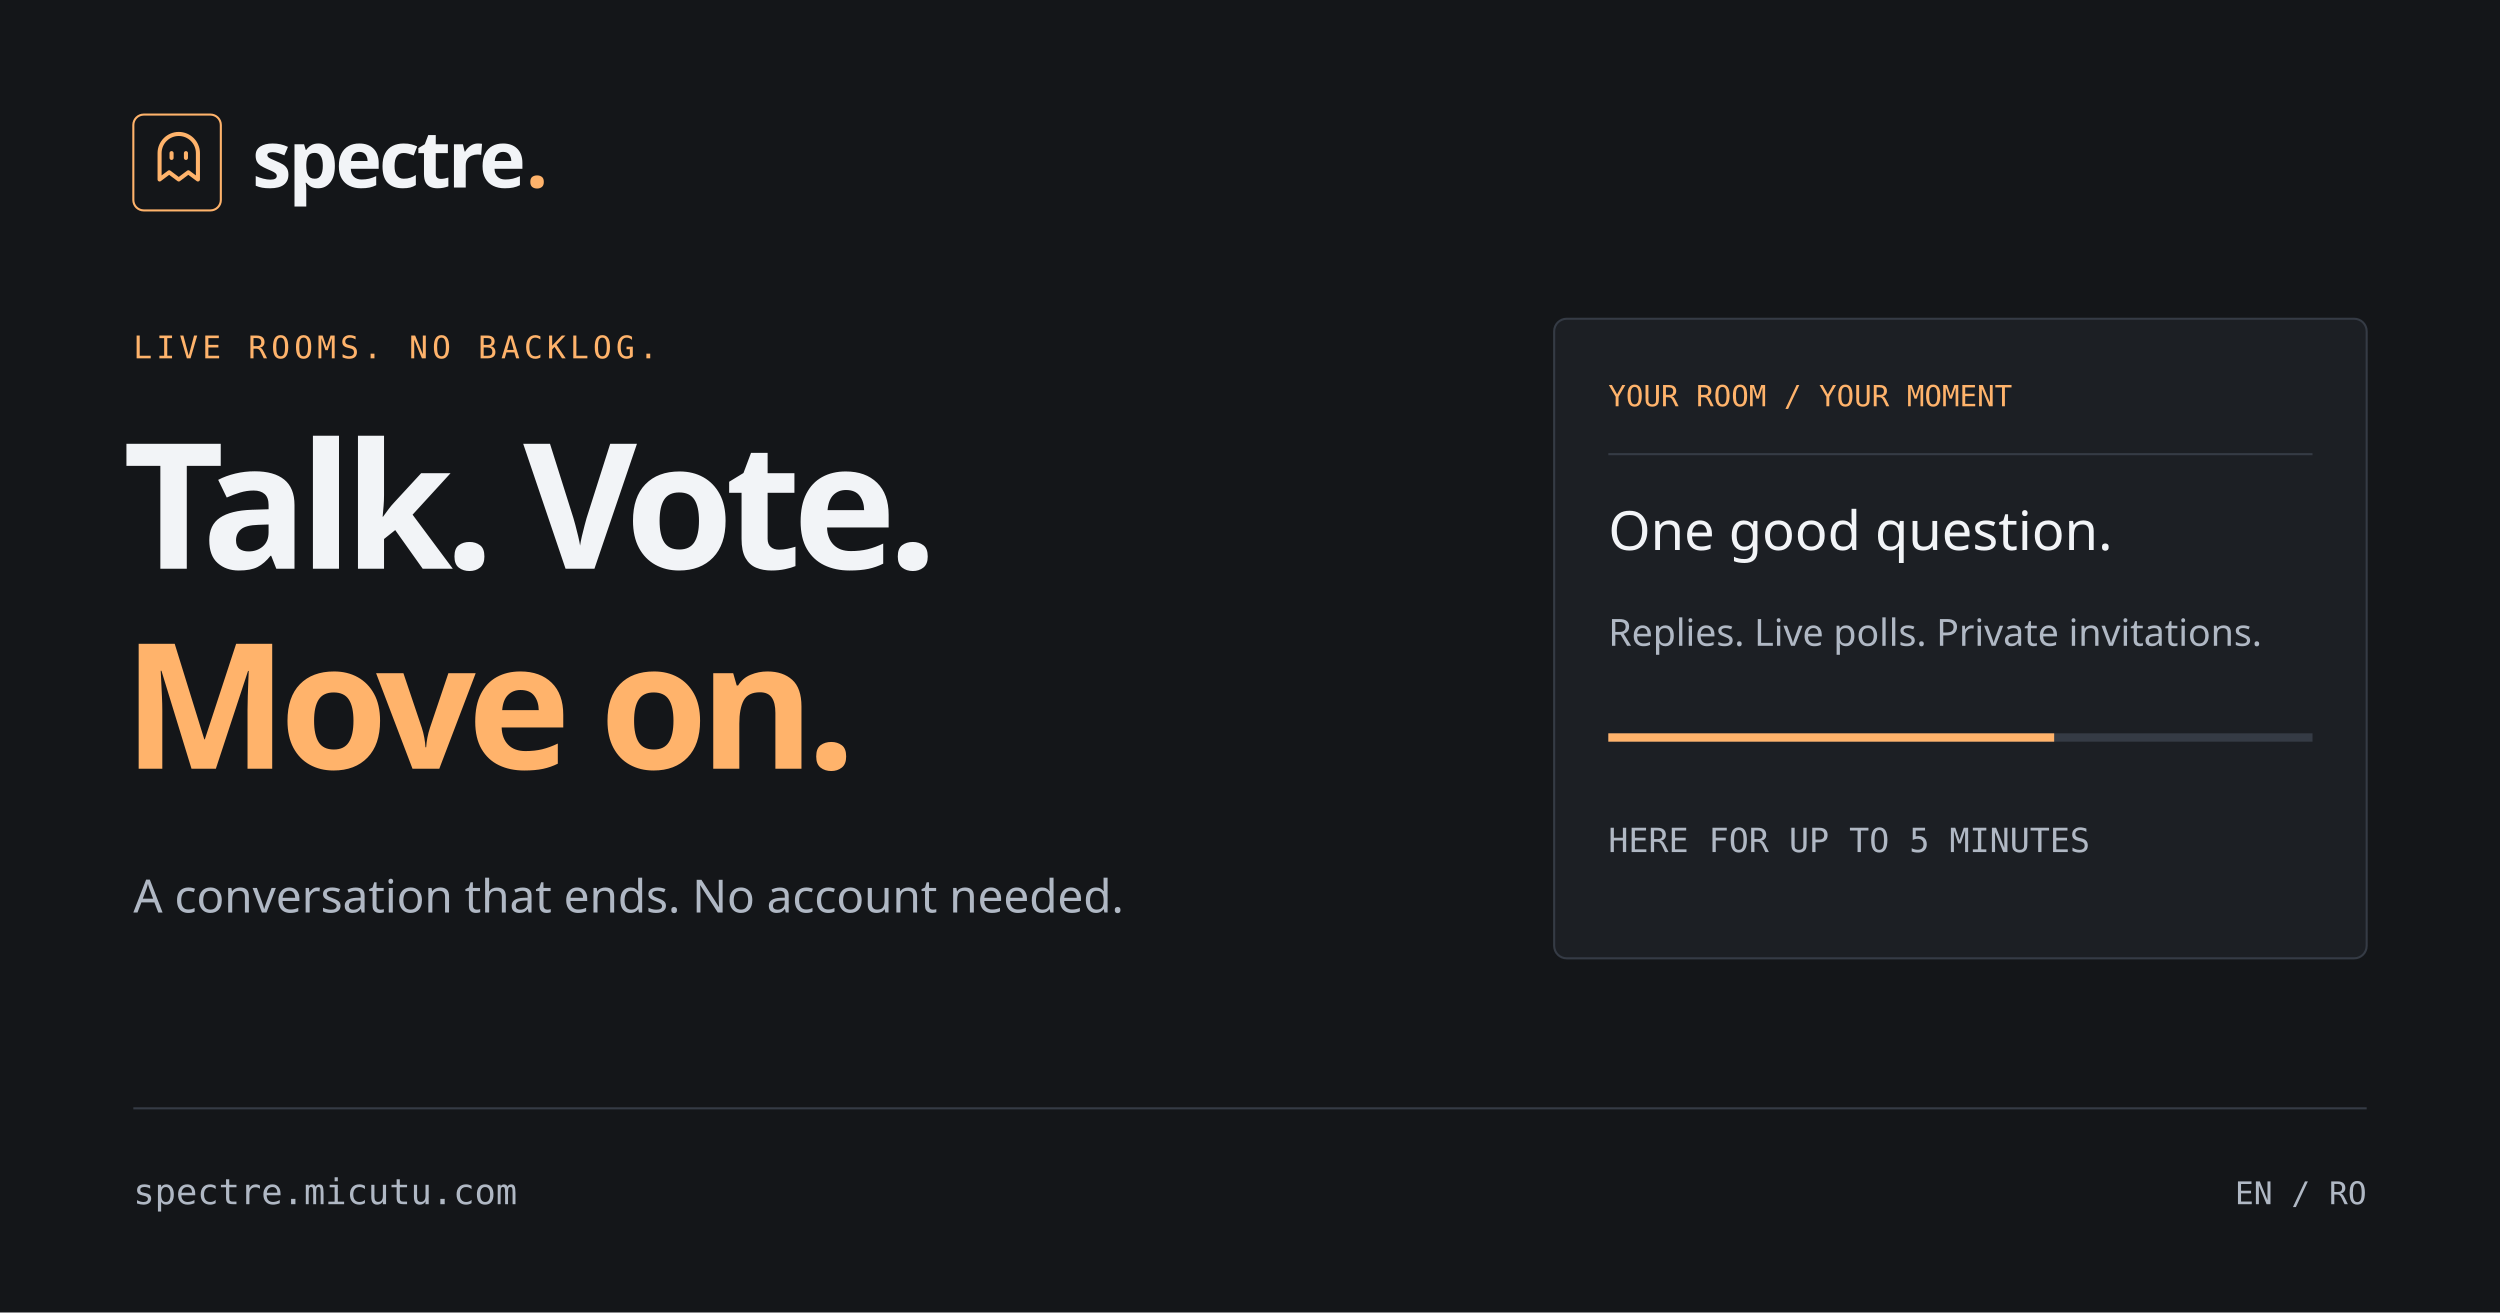
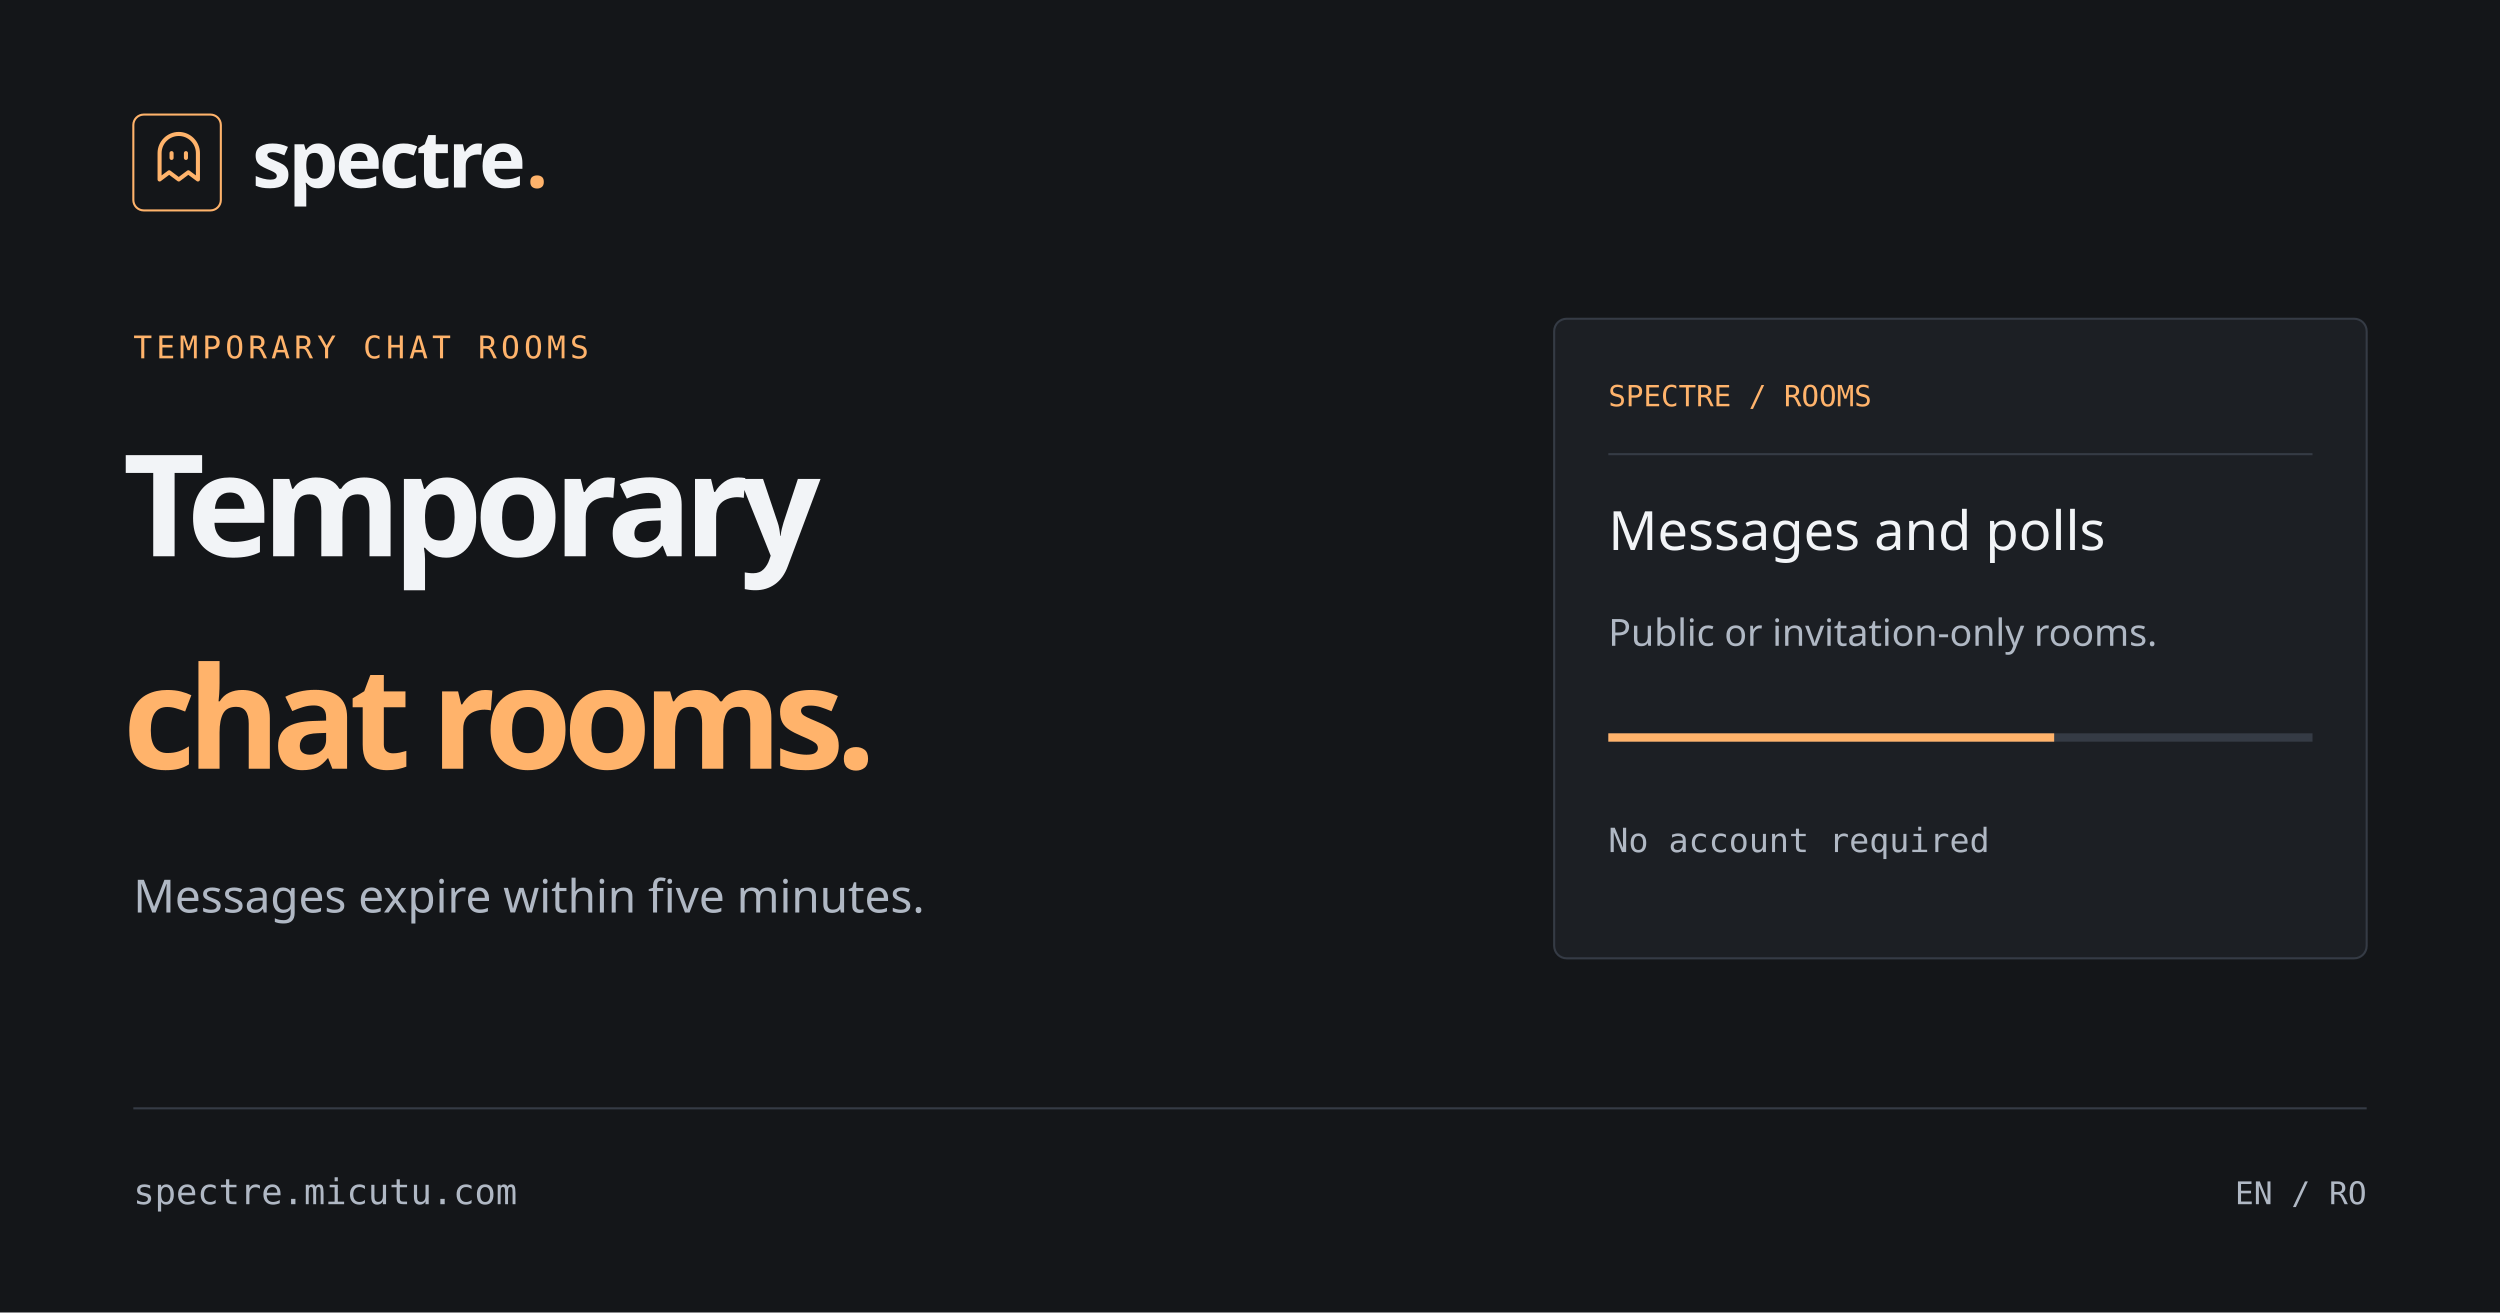
<svg xmlns="http://www.w3.org/2000/svg" width="1200" height="630" viewBox="0 0 1200 630">
  <rect width="1200" height="630" fill="#141619" />
  <path d="M64 532h1072" stroke="#353b45" />
  <rect x="64" y="55" width="42" height="46" rx="5" fill="none" stroke="#ffb36b" />
  <g transform="translate(72 62) scale(1.15)" fill="none" stroke="#ffb36b" stroke-width="1.7" stroke-linecap="round" stroke-linejoin="round">
    <path d="M4 21V10a8 8 0 0 1 16 0v11l-4-3-4 3-4-3-4 3Z" />
    <path d="M9 10v2m6-2v2" />
  </g>
  <text x="121" y="90" fill="#f2f4f7" font-family="sans-serif" font-size="38" font-weight="700" letter-spacing="-1.5">spectre<tspan fill="#ffb36b">.</tspan>
  </text>
-   <text x="64" y="172" fill="#ffb36b" font-family="monospace" font-size="15" letter-spacing="2">LIVE ROOMS. NO BACKLOG.</text>
-   <text x="59" y="273" fill="#f2f4f7" font-family="sans-serif" font-size="84" font-weight="650" letter-spacing="-4">Talk. Vote.</text>
-   <text x="59" y="369" fill="#ffb36b" font-family="sans-serif" font-size="84" font-weight="650" letter-spacing="-4">Move on.</text>
-   <text x="64" y="438" fill="#b0b8c4" font-family="sans-serif" font-size="22">A conversation that ends. No account needed.</text>
+   <text x="64" y="172" fill="#ffb36b" font-family="monospace" font-size="15" letter-spacing="2">TEMPORARY CHAT ROOMS</text>
+   <text x="59" y="267" fill="#f2f4f7" font-family="sans-serif" font-size="68" font-weight="650" letter-spacing="-4">Temporary</text>
+   <text x="59" y="369" fill="#ffb36b" font-family="sans-serif" font-size="68" font-weight="650" letter-spacing="-4">chat rooms.</text>
+   <text x="64" y="438" fill="#b0b8c4" font-family="sans-serif" font-size="22">Messages expire within five minutes.</text>
  <rect x="746" y="153" width="390" height="307" rx="6" fill="#1c1f24" stroke="#353b45" />
-   <text x="772" y="195" fill="#ffb36b" font-family="monospace" font-size="14">YOUR ROOM / YOUR MOMENT</text>
+   <text x="772" y="195" fill="#ffb36b" font-family="monospace" font-size="14">SPECTRE / ROOMS</text>
  <path d="M772 218h338" stroke="#353b45" />
-   <text x="772" y="264" fill="#f2f4f7" font-family="sans-serif" font-size="26">One good question.</text>
-   <text x="772" y="310" fill="#b0b8c4" font-family="sans-serif" font-size="18">Replies. Live polls. Private invitations.</text>
+   <text x="772" y="264" fill="#f2f4f7" font-family="sans-serif" font-size="26">Messages and polls</text>
+   <text x="772" y="310" fill="#b0b8c4" font-family="sans-serif" font-size="18">Public or invitation-only rooms.</text>
  <path d="M772 354h338" stroke="#353b45" stroke-width="4" />
  <path d="M772 354h214" stroke="#ffb36b" stroke-width="4" />
-   <text x="772" y="409" fill="#b0b8c4" font-family="monospace" font-size="16">HERE FOR UP TO 5 MINUTES</text>
+   <text x="772" y="409" fill="#b0b8c4" font-family="monospace" font-size="16">No account required</text>
  <text x="64" y="578" fill="#b0b8c4" font-family="monospace" font-size="17">spectre.micutu.com</text>
  <text x="1136" y="578" fill="#b0b8c4" font-family="monospace" font-size="15" text-anchor="end">EN / RO</text>
</svg>
